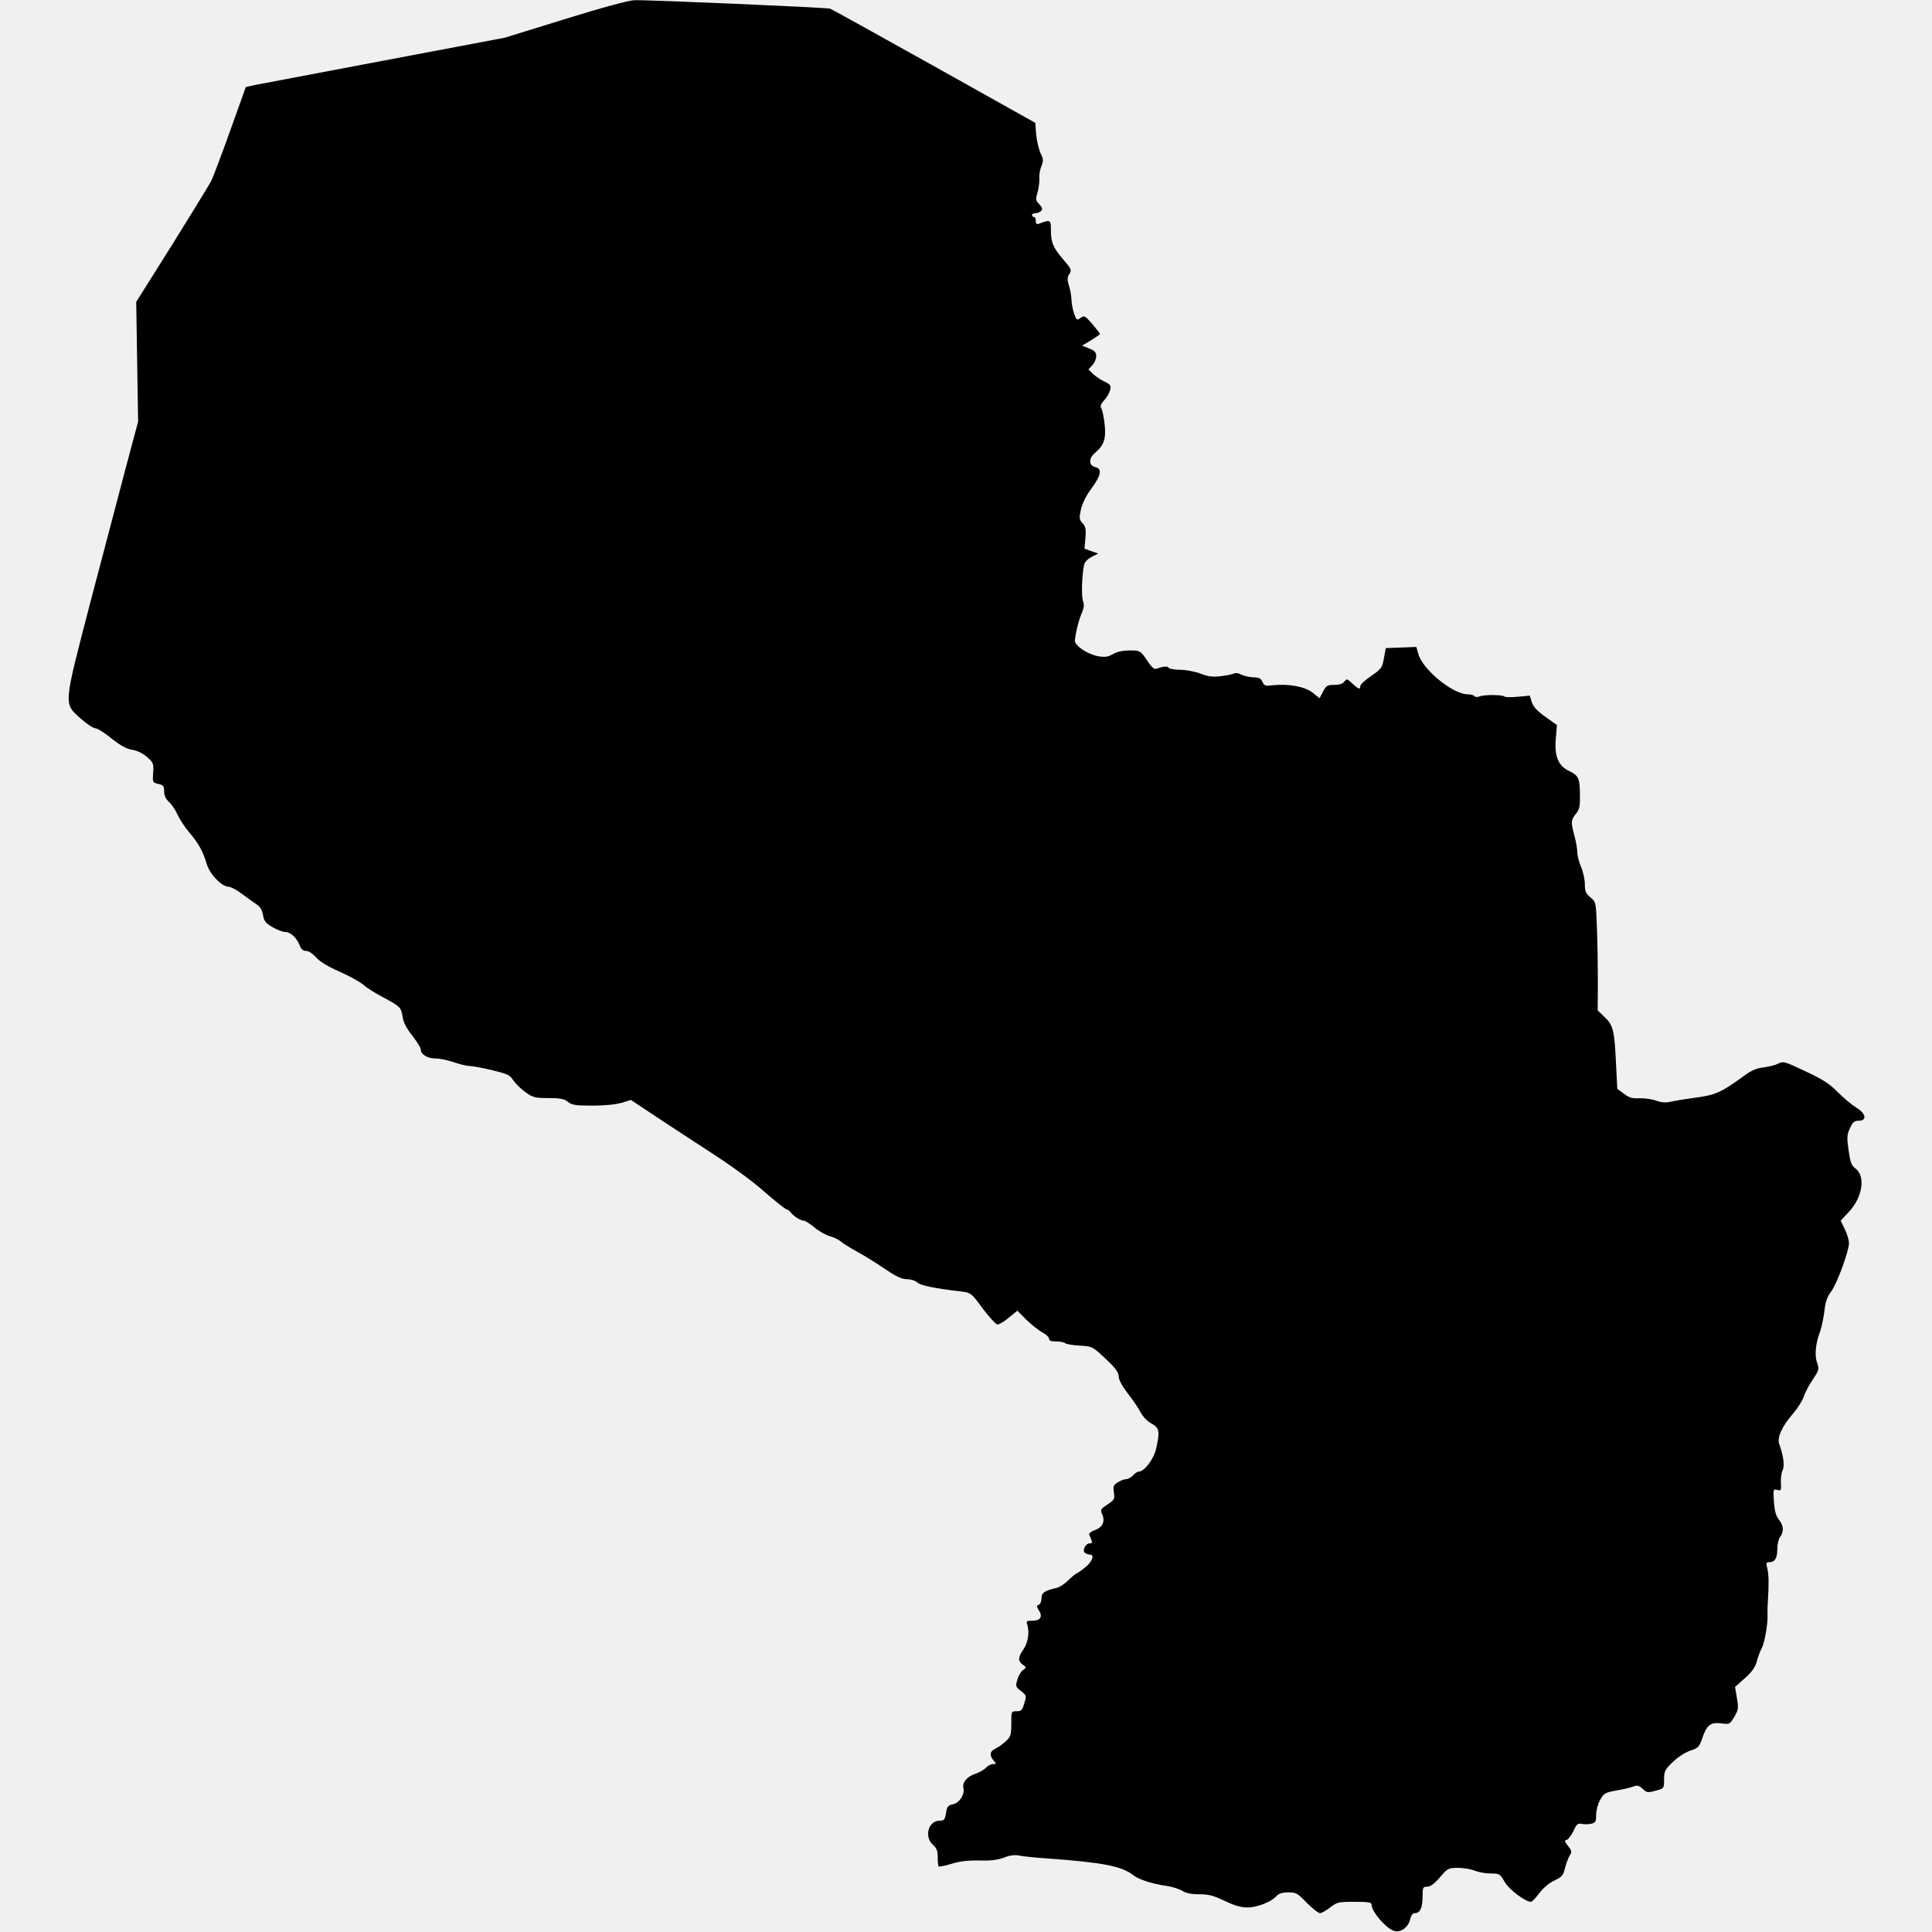
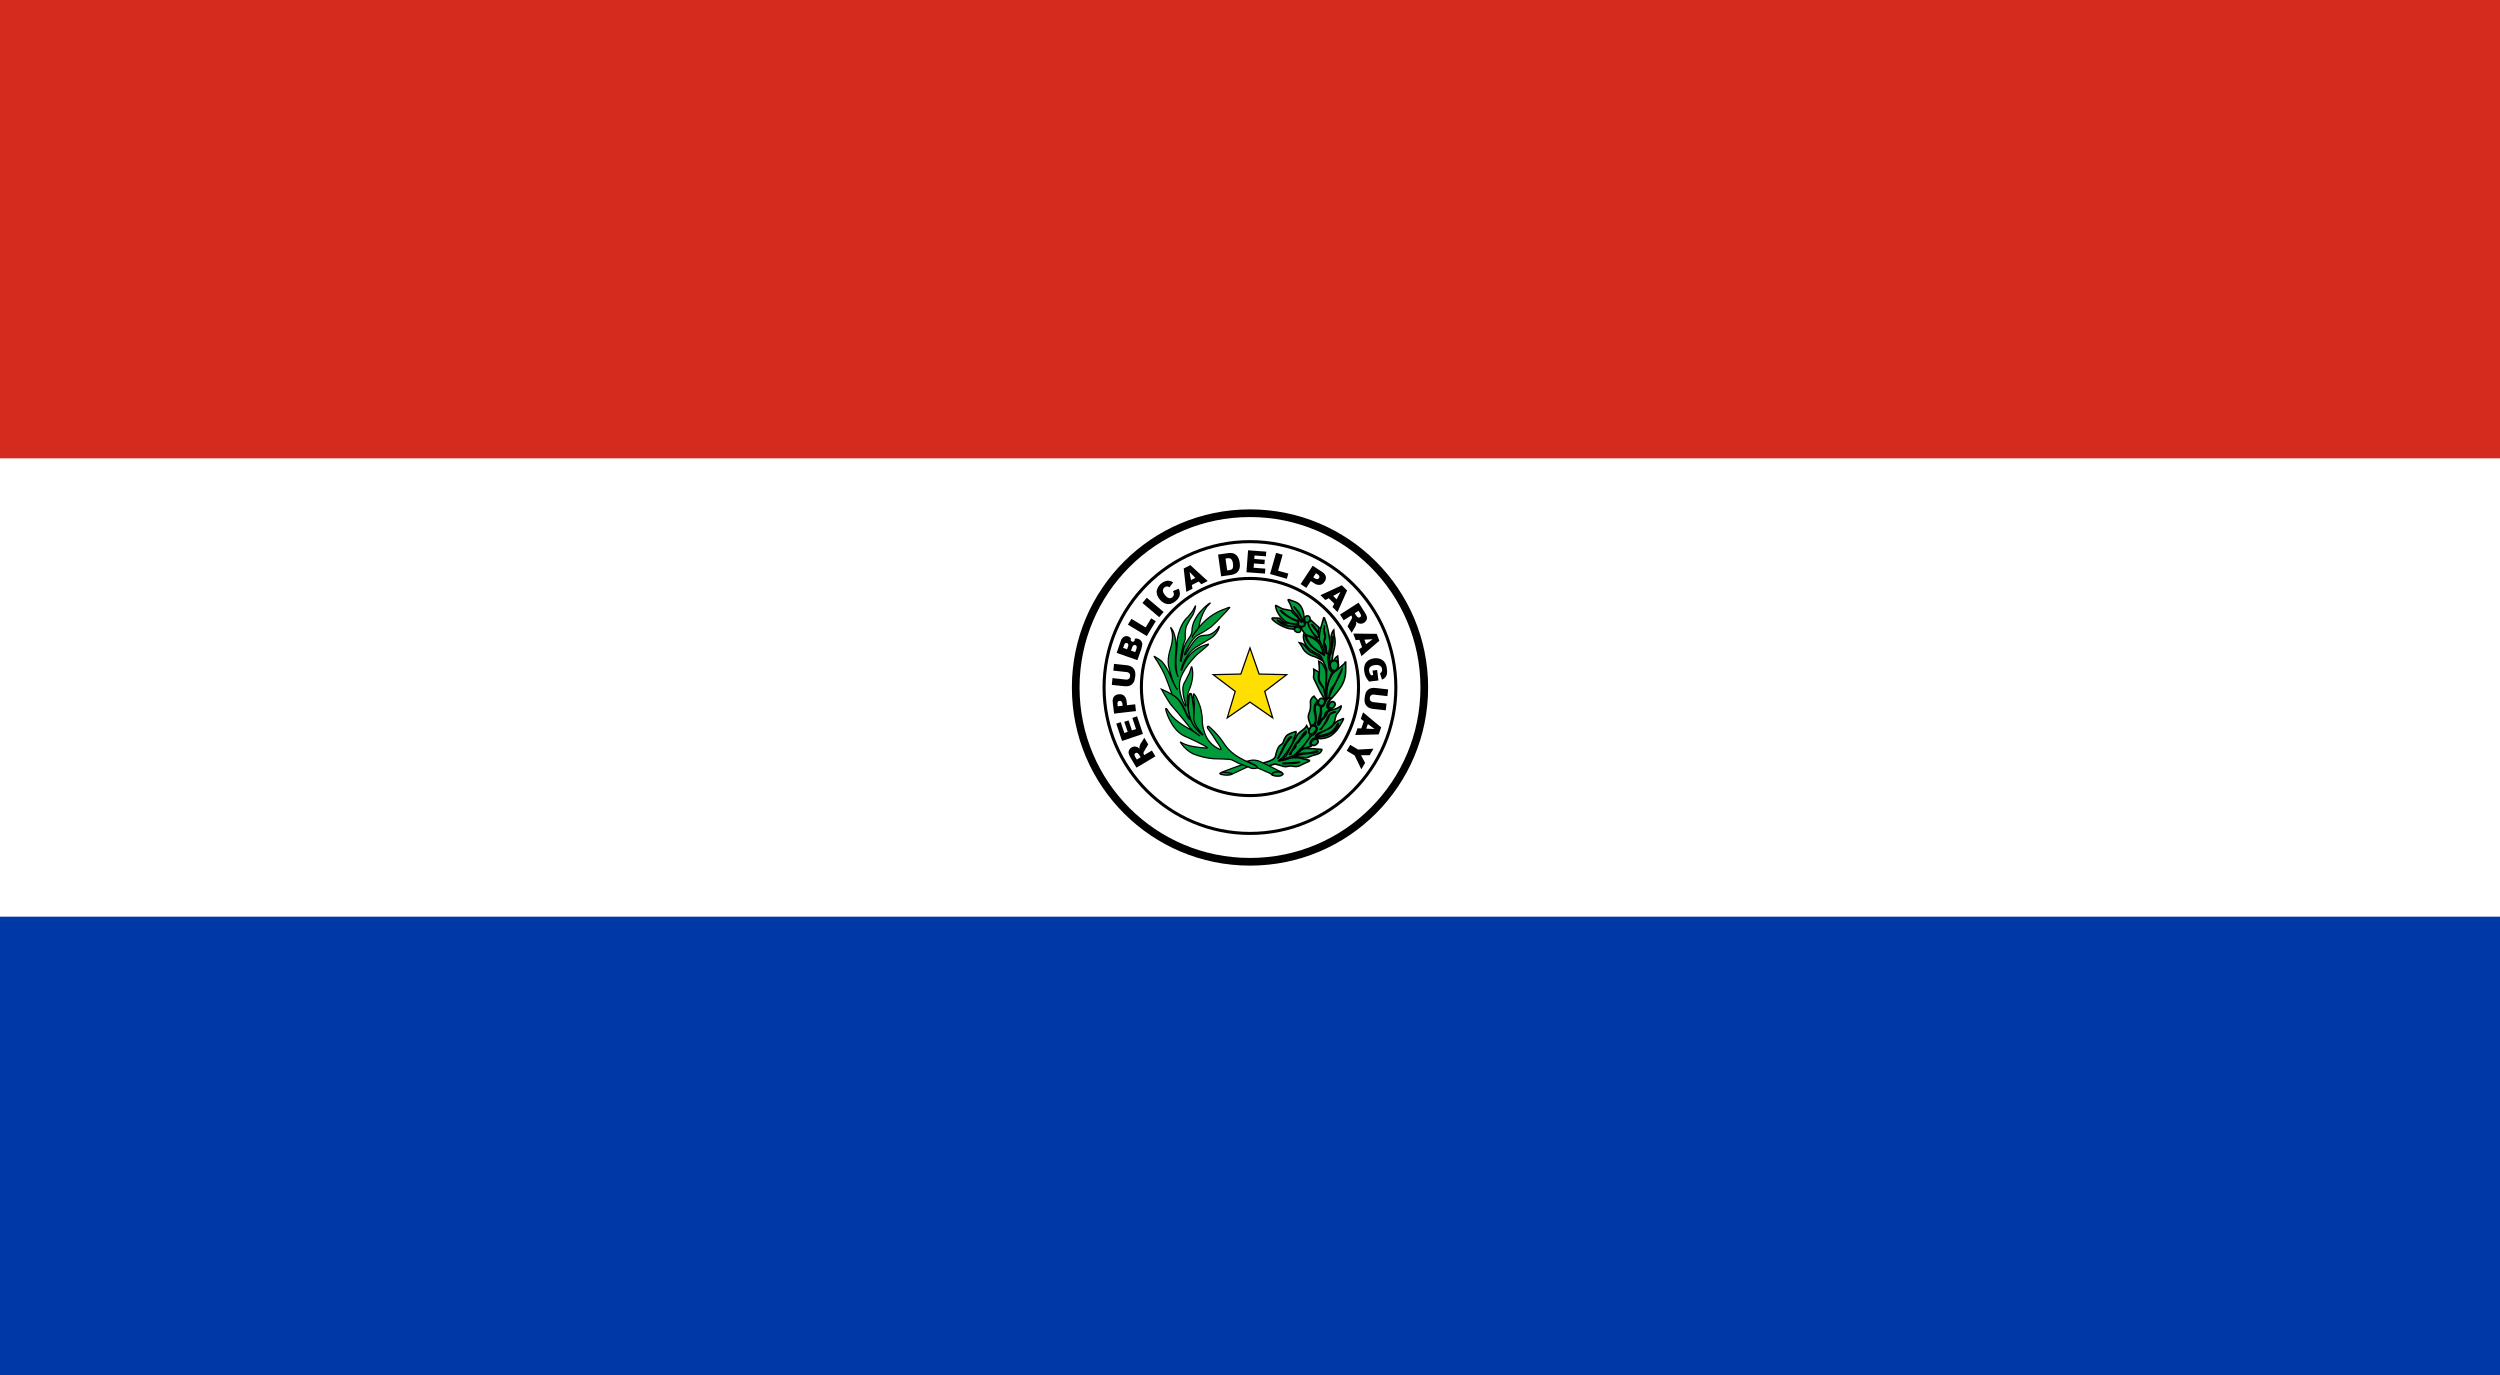
- <svg xmlns="http://www.w3.org/2000/svg" version="1.0" width="1024pt" height="1024pt" viewBox="0 0 1024 1024" preserveAspectRatio="xMidYMid meet">
-   <g transform="translate(0,1024) scale(0.1,-0.1)" fill="#000000" stroke="none">
-     <path d="M2995 10139 l-320 -99 -635 -120 c-349 -66 -658 -125 -686 -130 l-51 -11 -83 -232 c-46 -128 -91 -248 -101 -267 -10 -19 -103 -171 -207 -338 l-190 -302 5 -318 5 -317 -66 -247 c-36 -136 -120 -456 -187 -710 -144 -553 -142 -535 -53 -615 33 -29 68 -53 79 -53 11 0 50 -24 86 -54 48 -38 79 -55 109 -60 27 -4 57 -19 79 -38 34 -30 36 -35 33 -84 -4 -51 -3 -52 27 -59 27 -6 31 -11 31 -39 0 -22 8 -40 26 -57 15 -13 35 -44 45 -67 11 -24 39 -67 63 -95 50 -59 72 -100 92 -167 16 -54 80 -120 116 -120 11 0 44 -17 72 -39 28 -21 63 -46 77 -55 18 -12 28 -29 33 -55 5 -33 13 -43 50 -65 25 -14 55 -26 69 -26 27 0 61 -32 76 -72 7 -19 18 -28 33 -28 14 0 35 -14 53 -34 20 -23 63 -49 125 -76 52 -23 109 -55 127 -70 17 -16 62 -44 100 -64 94 -50 99 -55 107 -105 4 -30 21 -62 51 -100 25 -32 45 -64 45 -73 0 -26 35 -48 77 -48 22 0 66 -9 98 -20 32 -11 70 -20 84 -20 14 0 68 -10 119 -22 82 -20 95 -26 112 -53 11 -17 39 -45 64 -63 41 -29 51 -32 123 -32 62 0 83 -4 103 -20 21 -17 41 -20 130 -20 65 0 124 6 155 15 l49 15 116 -77 c63 -42 198 -130 299 -196 111 -71 228 -156 292 -213 60 -52 112 -94 118 -94 5 0 16 -8 23 -17 15 -20 52 -43 69 -43 7 0 32 -16 56 -36 24 -20 60 -40 81 -46 20 -5 46 -18 57 -27 11 -10 51 -35 89 -56 39 -21 105 -62 148 -92 60 -40 88 -53 115 -53 21 0 45 -8 56 -18 17 -16 93 -31 238 -48 44 -6 49 -9 108 -90 35 -46 70 -84 78 -84 9 0 36 16 60 36 l45 37 51 -51 c29 -27 67 -57 85 -66 17 -9 32 -23 32 -31 0 -11 11 -15 38 -15 21 0 42 -4 47 -9 6 -5 40 -11 77 -13 67 -4 68 -4 136 -68 55 -51 70 -72 71 -95 1 -19 18 -51 48 -90 26 -33 57 -78 68 -100 13 -24 36 -48 58 -60 42 -23 46 -42 24 -136 -13 -55 -63 -119 -92 -119 -7 0 -20 -9 -30 -20 -10 -11 -27 -20 -37 -20 -10 0 -30 -8 -44 -17 -23 -14 -25 -22 -20 -54 5 -34 3 -38 -34 -63 -36 -24 -39 -28 -29 -50 18 -39 4 -70 -36 -85 -20 -7 -34 -18 -32 -24 19 -45 19 -47 3 -47 -23 0 -42 -40 -25 -51 8 -5 20 -9 27 -9 25 0 11 -38 -27 -68 -22 -18 -43 -32 -46 -32 -3 0 -22 -16 -42 -35 -20 -20 -48 -38 -62 -41 -64 -14 -81 -26 -81 -56 0 -16 -6 -31 -15 -34 -12 -5 -12 -9 1 -29 22 -33 9 -55 -33 -55 -32 0 -35 -2 -28 -22 12 -42 4 -93 -20 -129 -30 -43 -31 -63 -4 -82 20 -15 20 -15 1 -29 -11 -7 -24 -30 -30 -51 -10 -35 -9 -38 20 -60 29 -23 29 -25 17 -65 -11 -37 -16 -42 -41 -42 -28 0 -28 0 -28 -66 0 -60 -3 -69 -29 -93 -16 -15 -40 -32 -55 -39 -30 -13 -33 -37 -9 -64 15 -17 15 -18 -4 -18 -11 0 -28 -9 -38 -20 -9 -10 -34 -24 -54 -31 -44 -14 -72 -46 -65 -75 9 -34 -21 -80 -55 -87 -27 -6 -32 -12 -37 -47 -6 -35 -10 -40 -34 -40 -60 0 -83 -86 -35 -128 19 -17 25 -31 25 -65 0 -24 2 -46 5 -49 3 -3 34 3 67 13 44 14 87 19 148 18 62 -2 99 3 133 16 31 12 57 15 79 10 18 -4 85 -11 148 -15 300 -22 395 -41 457 -89 29 -23 100 -46 178 -57 27 -4 63 -15 80 -25 20 -13 49 -19 92 -19 50 0 75 -7 134 -35 52 -25 87 -35 120 -35 52 0 126 29 154 60 13 14 31 20 63 20 41 0 49 -4 98 -55 30 -30 61 -55 70 -55 9 0 33 14 54 30 36 28 43 30 129 30 77 0 91 -3 91 -16 0 -38 81 -130 122 -139 36 -8 74 22 83 66 5 20 13 29 25 29 27 0 40 30 40 89 0 47 2 51 24 51 17 0 38 15 68 50 41 48 45 50 96 50 29 0 69 -7 89 -15 19 -8 57 -15 84 -15 47 0 49 -1 75 -46 24 -41 109 -104 139 -104 6 1 25 21 43 45 20 27 51 54 79 67 42 20 49 28 58 68 7 25 18 55 25 66 12 19 11 25 -9 50 -19 24 -20 30 -8 32 9 2 24 23 36 46 17 38 23 43 45 39 14 -3 37 -2 51 1 22 6 25 12 25 47 0 24 9 58 21 79 20 36 27 39 86 50 35 6 75 15 90 21 21 8 30 6 48 -11 25 -23 27 -23 78 -9 36 10 37 11 37 57 0 43 4 52 45 92 28 27 65 51 93 61 43 14 48 20 63 62 24 73 45 90 100 83 46 -6 47 -6 71 34 22 38 23 46 14 100 l-10 59 52 46 c37 33 55 58 63 88 6 23 18 56 27 72 15 28 34 137 30 180 0 11 0 40 2 65 6 95 5 146 -3 177 -7 29 -6 33 10 33 30 0 43 21 43 69 0 26 7 55 15 65 21 28 19 59 -6 91 -16 19 -23 46 -27 95 -4 67 -4 69 18 63 20 -5 22 -3 19 38 -1 24 3 54 9 66 12 23 5 76 -17 137 -14 35 13 95 72 163 25 29 51 70 57 90 7 21 28 62 48 91 34 51 35 55 23 89 -14 39 -9 100 16 166 8 23 18 72 23 109 5 49 15 75 35 102 31 40 95 215 95 258 0 15 -10 48 -22 73 l-22 45 40 43 c76 79 94 193 37 235 -20 15 -26 31 -35 95 -10 68 -9 82 7 117 15 33 23 40 47 40 45 0 38 39 -14 70 -23 14 -66 50 -97 81 -44 45 -80 68 -172 111 -109 52 -118 54 -143 41 -15 -8 -50 -17 -77 -20 -36 -4 -65 -16 -98 -40 -134 -97 -156 -107 -280 -123 -36 -5 -86 -13 -110 -18 -33 -8 -54 -6 -85 5 -23 8 -62 13 -88 12 -37 -2 -53 3 -81 24 l-35 26 -7 138 c-8 171 -15 200 -61 243 l-36 35 1 150 c0 83 -2 212 -5 287 -5 137 -5 137 -35 162 -24 21 -29 32 -29 70 0 24 -9 65 -20 91 -11 26 -20 61 -20 78 0 18 -7 57 -15 87 -20 73 -19 84 8 117 19 24 22 39 21 105 -1 85 -8 98 -60 123 -55 26 -76 79 -68 169 l6 73 -60 43 c-44 31 -64 52 -73 78 l-11 35 -63 -6 c-34 -3 -66 -3 -70 1 -10 10 -106 11 -132 1 -13 -5 -25 -4 -28 1 -4 6 -20 10 -36 10 -78 0 -236 129 -261 212 l-11 39 -81 -3 -81 -3 -10 -54 c-9 -51 -14 -57 -68 -94 -31 -21 -57 -45 -57 -53 0 -21 -10 -17 -43 14 -27 25 -29 26 -41 10 -9 -12 -27 -18 -54 -18 -37 0 -43 -4 -60 -36 l-18 -35 -37 30 c-41 32 -127 48 -212 39 -38 -5 -44 -3 -54 18 -8 19 -19 24 -48 24 -21 1 -49 7 -63 14 -14 8 -31 11 -40 6 -8 -4 -40 -10 -70 -14 -43 -5 -67 -2 -108 14 -29 11 -76 20 -107 20 -29 0 -57 5 -61 11 -6 10 -30 7 -67 -6 -9 -4 -25 11 -47 44 -27 42 -37 51 -64 53 -57 2 -91 -3 -121 -21 -23 -13 -40 -15 -75 -9 -56 10 -126 57 -123 84 5 46 22 112 37 146 12 28 13 44 6 63 -9 24 -6 136 6 192 2 13 19 30 39 41 l36 18 -37 13 -36 13 5 57 c4 46 1 60 -15 78 -18 19 -19 27 -9 72 7 32 27 73 56 112 51 70 58 104 21 113 -36 9 -37 46 -3 75 48 40 60 75 52 150 -4 36 -11 74 -17 85 -8 14 -4 24 15 45 13 14 27 38 31 54 6 24 2 29 -31 45 -20 9 -47 28 -61 41 l-23 23 20 22 c12 12 21 34 21 48 0 21 -8 29 -37 41 l-38 15 47 28 c26 16 47 31 48 34 0 3 -18 26 -41 53 -38 44 -42 46 -62 32 -20 -14 -21 -13 -34 23 -7 20 -13 53 -14 72 0 19 -6 53 -13 75 -10 33 -10 44 2 63 13 21 11 26 -32 76 -55 64 -66 91 -66 158 0 54 -3 55 -64 32 -12 -4 -16 0 -16 15 0 12 -4 21 -10 21 -5 0 -10 5 -10 10 0 6 8 10 18 10 10 0 23 5 30 12 9 9 7 17 -9 35 -20 20 -21 26 -9 66 6 24 10 57 9 73 -2 16 3 44 10 62 12 29 12 38 -4 70 -9 20 -20 65 -23 99 l-5 62 -536 300 c-295 165 -543 302 -551 305 -16 6 -959 47 -1038 45 -29 -1 -171 -39 -367 -100z" />
-   </g>
+ <svg xmlns="http://www.w3.org/2000/svg" viewBox="0 0 1200 660">
+   <path d="M0 0h1200v660H0z" fill="#0038a8" />
+   <path d="M0 0h1200v440H0z" fill="#fff" />
+   <path d="M0 0h1200v220H0z" fill="#d52b1e" />
+   <path d="M683.656 329.978A83.656 83.656 0 1 1 600 246.344a83.657 83.657 0 0 1 83.656 83.634z" fill="#fff" stroke="#000" stroke-miterlimit="10" stroke-width="3.687" />
+   <path d="M640.448 317.02c-2.031-.08-2.043 2.158-2.043 2.158s.07-.662.012.09c-.039.743.333 2.555 1.833 2.7 1.583.139 2.109-1.711 2.122-2.609 0-.356-.116-2.3-1.924-2.34" fill="#009b3a" stroke="#000" stroke-width=".985" />
+   <path d="M547.516 363.468l-.717-1.187a4.618 4.618 0 0 0-.558-.675.818.818 0 0 0-.554-.273.987.987 0 0 0-.652.132.925.925 0 0 0-.49.675 1.911 1.911 0 0 0 .393 1.2l.725 1.235zm7.08-.408l-9.1 5.412-2.778-4.668a7.86 7.86 0 0 1-.95-2.122 2.373 2.373 0 0 1 .156-1.6 2.92 2.92 0 0 1 1.23-1.313 3.154 3.154 0 0 1 1.48-.457 2.98 2.98 0 0 1 1.426.365 4.562 4.562 0 0 1 .955.768 3.465 3.465 0 0 1-.113-.934 5.96 5.96 0 0 1 .221-.73 7.091 7.091 0 0 1 .313-.729l1.839-2.928 1.875 3.18-1.875 3.157a2.6 2.6 0 0 0-.4.92 1.485 1.485 0 0 0 .195.807l.156.258 3.687-2.194zm-16.02-7.41l-2.778-8.3 2.142-.72 1.74 5.2 1.606-.54-1.636-4.83 2.058-.671 1.616 4.806 1.97-.637-1.778-5.355 2.273-.774 2.822 8.458zm.3-16.9l-.112-.777a2.033 2.033 0 0 0-.47-1.284 1.135 1.135 0 0 0-.9-.282 1.3 1.3 0 0 0-.79.417 1.627 1.627 0 0 0-.192 1.28l.089.934zm-4.116 3.79l-.631-5.394a3.809 3.809 0 0 1 .524-2.734 3.212 3.212 0 0 1 2.293-1.152 3.259 3.259 0 0 1 2.6.657 4.283 4.283 0 0 1 1.236 2.82l.2 1.776 3.9-.453.382 3.264zm-.367-20.64l.338-3.25 6.282.676a5.511 5.511 0 0 1 1.71.482 3.549 3.549 0 0 1 1.362 1.074 3.756 3.756 0 0 1 .736 1.4 6.511 6.511 0 0 1 .1 2.31 11.886 11.886 0 0 1-.294 1.654 4.269 4.269 0 0 1-.593 1.469 3.841 3.841 0 0 1-1.019 1.03 3.328 3.328 0 0 1-1.289.55 5.822 5.822 0 0 1-1.812.112l-6.253-.66.337-3.255 6.416.7a1.691 1.691 0 0 0 2.023-1.6 1.783 1.783 0 0 0-.339-1.371 1.816 1.816 0 0 0-1.293-.623zm10.523-8.892l.564-1.566a1.923 1.923 0 0 0 .1-1.236.98.98 0 0 0-.642-.578.907.907 0 0 0-.828.068 1.861 1.861 0 0 0-.672 1.03l-.558 1.576zm-3.924-1.376l.475-1.329a1.584 1.584 0 0 0 .087-1.1.867.867 0 0 0-.612-.52.909.909 0 0 0-.774.034 1.566 1.566 0 0 0-.578.895l-.5 1.366zm-5 1.755L538 307.6a3.418 3.418 0 0 1 1.509-1.97 2.519 2.519 0 0 1 2.04-.152 2.563 2.563 0 0 1 1.322 1.095.983.983 0 1 0 1.724.048 2.612 2.612 0 0 1 1.779.04 2.935 2.935 0 0 1 1.26.84 3.141 3.141 0 0 1 .632 1.334 3.719 3.719 0 0 1-.089 1.279c-.166.744-.264 1.215-.348 1.435l-1.862 5.33zm5.392-13.555l1.71-2.791 6.811 4.128 2.652-4.356 2.22 1.356-4.322 7.145zm6.986-10.406l2.1-2.5 8.07 6.823-2.106 2.5zm14.657-5.686l2.75-1.176a5.475 5.475 0 0 1 .582 2.135 4.092 4.092 0 0 1-.39 1.92 6.472 6.472 0 0 1-1.534 1.815 6.981 6.981 0 0 1-2.5 1.415 4.659 4.659 0 0 1-2.592-.151 6.161 6.161 0 0 1-2.66-1.97 5.562 5.562 0 0 1-1.5-3.988 6.283 6.283 0 0 1 5.066-4.994 4.627 4.627 0 0 1 2.886.807l-1.807 2.344a2.19 2.19 0 0 0-.7-.34 1.588 1.588 0 0 0-.878-.01 1.847 1.847 0 0 0-.8.4 1.919 1.919 0 0 0-.74 1.784 3.88 3.88 0 0 0 .975 1.883 4.025 4.025 0 0 0 1.956 1.507 2.087 2.087 0 0 0 2.327-1.755 3.249 3.249 0 0 0-.432-1.625m10.7-6.355l-2.763-2.86.7 3.924zm1.647 1.736l-3.312 1.684.338 1.794-2.975 1.512-1.26-11.23 3.18-1.625 8.346 7.623-3.043 1.556zm12.855-11.022l.813 5.71.795-.117a3.3 3.3 0 0 0 1.425-.424 1.562 1.562 0 0 0 .544-.895 4.658 4.658 0 0 0 0-1.843 3.575 3.575 0 0 0-.863-2.194 2.343 2.343 0 0 0-1.9-.35zm-3.557-1.912l4.8-.691a5.844 5.844 0 0 1 2.332.059 3.842 3.842 0 0 1 1.622.9 4.593 4.593 0 0 1 1.059 1.556 7.455 7.455 0 0 1 .548 2 6.487 6.487 0 0 1-.01 2.641 4.468 4.468 0 0 1-.833 1.716 3.521 3.521 0 0 1-1.343 1.027 7.324 7.324 0 0 1-1.9.579l-4.812.677zm14.391-2.05l8.727.647-.162 2.251-5.464-.408-.127 1.678 5.068.374-.183 2.145-5.041-.36-.148 2.063 5.621.417-.176 2.383-8.895-.656zm13.446 1.234l3.142.876-2.172 7.685 4.906 1.386-.716 2.49-8.052-2.28zm17.84 11.732l.676.438a2.11 2.11 0 0 0 1.28.456.984.984 0 0 0 .78-.486 1.3 1.3 0 0 0 .2-.895 1.773 1.773 0 0 0-.863-.962l-.78-.526zm-.26-5.569l4.544 3a3.682 3.682 0 0 1 1.74 2.163 3.1 3.1 0 0 1-.585 2.5 3.214 3.214 0 0 1-2.175 1.546 4.181 4.181 0 0 1-2.95-.856l-1.494-.992-2.147 3.273-2.74-1.814zm11.472 16.122l1.842-3.525-3.5 1.892zm-1.117 2.1l-2.652-2.606-1.6.876-2.376-2.335 4.884-2.256 5.381-2.487 2.528 2.5-4.6 10.335-2.43-2.412zm9.821 4.587l.745 1.177a4.374 4.374 0 0 0 .583.656.873.873 0 0 0 .57.249.91.91 0 0 0 .626-.156 1 1 0 0 0 .486-.69 1.944 1.944 0 0 0-.437-1.177l-.755-1.206zm-7.07.627l8.913-5.69 2.926 4.586a9 9 0 0 1 1.053 2.082 2.585 2.585 0 0 1-.138 1.6 2.934 2.934 0 0 1-1.17 1.344 2.778 2.778 0 0 1-1.49.5 3.22 3.22 0 0 1-1.436-.293 5.456 5.456 0 0 1-.965-.753 3.707 3.707 0 0 1 .141.924 5.741 5.741 0 0 1-.186.73 3.884 3.884 0 0 1-.318.748l-1.725 2.987-2-3.118 1.8-3.2a2.221 2.221 0 0 0 .357-.948 1.175 1.175 0 0 0-.225-.8l-.142-.242-3.626 2.31zm12.5 14.24l3.17-2.393-3.963.22zm-1.924 1.416l-1.27-3.5-1.8.126-1.152-3.137 11.3.132 1.221 3.336-8.58 7.354-1.176-3.23zm5.06 11.246l2.176-.287.63 5.04-4.473.54a10.037 10.037 0 0 1-1.641-2.375 8.267 8.267 0 0 1-.69-2.577 6.089 6.089 0 0 1 .268-3.123 4.428 4.428 0 0 1 1.656-2.082 6.431 6.431 0 0 1 2.8-1 5.925 5.925 0 0 1 3.076.34 4.643 4.643 0 0 1 2.192 1.824 6.564 6.564 0 0 1 .861 2.812 7.275 7.275 0 0 1 .01 2.631 3.167 3.167 0 0 1-.8 1.56 4.092 4.092 0 0 1-1.554 1.061l-.95-3.05a1.693 1.693 0 0 0 .823-.778 2.171 2.171 0 0 0 .172-1.206 2.246 2.246 0 0 0-.95-1.614 3.652 3.652 0 0 0-2.437-.34 3.814 3.814 0 0 0-2.352.938 2.423 2.423 0 0 0-.5 1.892 3.41 3.41 0 0 0 .284 1.007 6.607 6.607 0 0 0 .676 1.085l1-.137zm6.694 15.856l-.372 3.238-6.252-.7a5.306 5.306 0 0 1-1.726-.492 3.8 3.8 0 0 1-1.352-1.074 3.754 3.754 0 0 1-.72-1.386 6.879 6.879 0 0 1-.09-2.325c.07-.506.169-1.065.29-1.663a4.267 4.267 0 0 1 .618-1.464 4.135 4.135 0 0 1 1.01-1.017 3.645 3.645 0 0 1 1.3-.54 5.517 5.517 0 0 1 1.814-.1l6.262.714-.372 3.23-6.4-.736a1.85 1.85 0 0 0-1.407.327 1.781 1.781 0 0 0-.621 1.26 1.76 1.76 0 0 0 .327 1.371 1.916 1.916 0 0 0 1.28.647zM655.8 349.76l3.984.142-3.216-2.345zm-2.363-.12l1.206-3.507-1.476-1.056 1.1-3.156 8.693 7.223-1.2 3.379-11.26.277 1.107-3.239zm5.837 9.734l-1.839 3.127-4.164.014 1.993 3.658-1.827 3.089-3.214-6.66-3.812-2.246 1.675-2.826 3.808 2.262z" />
+   <path d="M670.01 330a70.028 70.028 0 1 1-70.024-70.011A70.032 70.032 0 0 1 670.01 330z" fill="none" stroke="#000" stroke-miterlimit="10" stroke-width="1.475" />
+   <path d="M652.093 329.754a52.113 52.113 0 1 1-52.109-52.1 52.1 52.1 0 0 1 52.109 52.1z" fill="none" stroke="#000" stroke-miterlimit="10" stroke-width="1.475" />
+   <path d="M599.99 311.012l4.377 12.53 13.244.3-10.554 8.026 3.837 12.7-10.9-7.548-10.908 7.548 3.818-12.7-10.57-8.026 13.27-.3z" fill="#fedf00" stroke="#000" stroke-width=".602" />
+   <path d="M624.052 365.729a8.869 8.869 0 0 1-2.69.648c-.476.062-2.343.081-3.133.11-.435.03-1.273.151-1.709.151-3.828-.436 6.219-.375 7.532-.91m-10.031-2.96c.25-.448 1.5-3.24 1.956-4.033s1.5-2.856 2.12-3.72c.32-.468 1.569-1.824 1.867-1.217-2.175 1.88-3.89 5.163-4.8 7.37a18.188 18.188 0 0 1-1.1 1.789c-.256.315-.151.912-.552.96-.423.053-.127.13-.127.13s.362-.808.637-1.28zm14.431 2.135a19.168 19.168 0 0 1-2.8-.638 14.357 14.357 0 0 0-4.391-.6 12.035 12.035 0 0 0-4.135.948 10.282 10.282 0 0 1-2.823.5s-.9.141-.48-.067c.4-.2 1.8-1.29 1.8-1.29l.9-1.235c.26-.072 4.836-6.077 4.338-7.689.7-1.186 1.522-3.3 1.214-3.672a13.233 13.233 0 0 0-4.312 1.764 7.446 7.446 0 0 0-1.74 3.212c-.254.894-1.568 1.633-1.568 1.633-1.068.768-1.842 3.2-2.205 5.19-.367 1.964-5.208 3.053-5.208 3.053s-1.343.5-.151.88c.2.058.737.957 1.164.971.592.069 3.6-1.218 4.063-1.116q1.531.348 3.028.828a4.437 4.437 0 0 0 2.895.292 5.923 5.923 0 0 1 2.848-.01 5.175 5.175 0 0 0 2.371-.064 18.9 18.9 0 0 0 2.152-1.046s1.686-.73 2.66-1.187.383-.656.383-.656" fill="#009b3a" stroke="#000" stroke-width=".754" />
+   <path d="M615.3 370.745s-6.665-3.487-7.023-3.57c-.21-.029-3.024-1.58-4.311-1.98a8.955 8.955 0 0 0-2.676-.35 19.977 19.977 0 0 0-2.889.561l1.656.677s1.554.763 2.314 1.172c1.087.574 1.136 1.273 1.136 1.273l6.035 2.655 1.224.88s1.114-1.537 4.534-1.318" fill="#009b3a" stroke="#000" stroke-width=".602" />
+   <path d="M622 356.9c2.1-1.87 3.121-4.528 4.846-6 .28.2.28.534-.062 1.123-.326.58-.76.78-.95 1.082a24.754 24.754 0 0 0-1.686 1.868 3.613 3.613 0 0 1-1.493 1.718c-.91.544-.624 1.409-.7 1.772-.073.4-1.475 1.4-2.152 2.645-.129 1.294-.187.751-.972 1.211A54.559 54.559 0 0 0 622 356.9m-4.711 5.917c-.135.283-4.269 2.63-2.976 2.282s5.1-1.717 6.19-2.2c1.327-.579 2.123-1.8 3.12-2.783 1.017-1.01 4.163-4.017 4.707-5.176.532-1.194 1.016-2.854-1.117-6.582a4.787 4.787 0 0 1-1.126 1.41 20.865 20.865 0 0 1-1.958 1.5l-1.368 1.293s-4.831 8.875-5.472 10.255" fill="#009b3a" stroke="#000" stroke-width=".794" />
+   <path d="M634.086 359.7s-2.646-.237-2.876-.237c-.25 0-1.7-.2-3.808-.2a4.055 4.055 0 0 0-3.42 1.307c-.593.653-2.24 2.16-2.24 2.16l.888-.078a5.5 5.5 0 0 1 4.42-1.092 9.462 9.462 0 0 0 3.63-.706c2.15-.754 2.024-.048 1.788.024a11.13 11.13 0 0 1-3.192.644c-1.6.088-3 .4-3.624.4s-5.29 1.275-5.29 1.275 5.04.3 5.584.475a2.825 2.825 0 0 0 2.088-.219 15.063 15.063 0 0 1 3.6-1.24 7.074 7.074 0 0 0 1.75-.695 3.337 3.337 0 0 0 .98-1.176c.485-.876-.276-.639-.276-.639m2.474-13.81a10.53 10.53 0 0 1 1.956-3.371 6.788 6.788 0 0 1 1.871-.856c.2-.068 1.648-.138-.16.359a3.748 3.748 0 0 0-2.214 1.4 10.835 10.835 0 0 1-2.358 4.4 8.84 8.84 0 0 0-1.408 2.083l-.924.32c1.694-1.037 2.43-2.961 3.237-4.337zm8.193-.988a4.785 4.785 0 0 0-1.3.588c-2.16.648-3.044 2-3.99 3.108-.48.578-1.156 1.01-3.435 1.987a18.234 18.234 0 0 0-3.732 2.278s-.66.135-.534.456c.049.152.612.03.612.03s4.29-.612 6.078-1.7a7.821 7.821 0 0 0 2.87-2.91c.485-.739 1.029-2.13 1.054-1.235.084 2.373-3.6 4.674-5.208 5.384a16.842 16.842 0 0 1-3.5.763c-1.481.273-2.382.191-2.274-.135.151-.472.324-.57.715-1.036.706-.841 2.41-1.139 3.665-1.728a10.92 10.92 0 0 0 3.6-2.48 4.313 4.313 0 0 0 1.166-1.871c.55-1.869.578-2.9 1.093-3.571 1.812-2.232 2.077-2.952 2.166-3.948.019-.23-.941.529-1.44.806a10.638 10.638 0 0 1-3.337 1.1c-2.03.506-1.985 1.814-2.3 2.432a4.927 4.927 0 0 1-1.308 1.464 7.5 7.5 0 0 0-1.714 2.412c-.264.6-.736 1.026-1.113.978-.4-.074.76-4.4 1.014-5.112a9.2 9.2 0 0 0 .329-2.564c0-.447.016-1.624-.768-1.756s-.816-1.209-.816-1.209c-1.876 1.625-.828 4.488-.626 6.185a21.513 21.513 0 0 1-.387 4.8c1.812.774.387 2.976-.176 3.688-.593.723-1.716.855-2.22 1.493-.534.656-4.331 5.943-4.331 5.943l4.723-1.338s.44.078-.265-.456c-.715-.512.23-2.5.838-2.982a2.954 2.954 0 0 1 2.73-.248 10.253 10.253 0 0 0 4.875-.73c2.244-.885 3.209-2.32 4.272-3.4a27.729 27.729 0 0 0 2.3-3.695c.4-.668 1.122-1.937.68-1.786" fill="#009b3a" stroke="#000" stroke-width=".754" />
+   <path d="M631.36 357.6c.36-.146.414-.211 1.075-.932a1.15 1.15 0 0 0-.929-1.887c-.492.033-1.015-.081-1.982 1.22-.934 1.3.447 1.778.972 1.832a2.169 2.169 0 0 0 .864-.233" fill="#009b3a" stroke="#000" stroke-width=".84" />
+   <path d="M628.918 349.363c-.626 1.047-.96 2.249-.468 2.62a2.039 2.039 0 0 0 .914.444 3.175 3.175 0 0 0 1.975-1.4c.587-.876 1.067-1.838-.133-2.436a1.591 1.591 0 0 0-2.288.768" fill="#009b3a" stroke="#000" stroke-width=".858" />
+   <path d="M632.491 336.58s.1-.161-.313-.588a17.571 17.571 0 0 1-1.468-1.857 3.471 3.471 0 0 0-1.73 2.715 16.2 16.2 0 0 1 .02 3.195 10.358 10.358 0 0 1-.784 2.583 4.91 4.91 0 0 0 .24 3.6c.112.516.648 2.12.648 2.12a4.056 4.056 0 0 1 .68-.364 5.314 5.314 0 0 1 .892-.024 7.093 7.093 0 0 0 .81-2.2 16.551 16.551 0 0 0-.352-3.07 8.665 8.665 0 0 1-.1-4.047 3.82 3.82 0 0 1 1.455-2.063" fill="#009b3a" stroke="#000" stroke-width=".754" />
+   <path d="M634.428 338.77a1.886 1.886 0 0 0 1.108-.844 2.839 2.839 0 0 0 .345-1.662 1.5 1.5 0 0 0-2.676-.427c-1.374 2.81 1.222 2.934 1.222 2.934" fill="#009b3a" stroke="#000" stroke-width=".828" />
+   <path d="M638.315 334.714c-1.7.088-2.542 3.15-2.542 3.15a3.024 3.024 0 0 1-1.184 1.342c-.966.6-.4 1.455-.4 2.98a15.937 15.937 0 0 1-1.063 4.22l-.4.914s.037.686.658-.56c1.056-2.1 2.214-1.587 2.65-3.843.276-1.678 3.054-2.212 3.054-2.212l-.781-.146c-2.887-1.353.167-4.727.66-5.325.524-.6 1.023-.6-.66-.52" fill="#009b3a" stroke="#000" stroke-width=".984" />
+   <path d="M637.829 338.346c-.78 1.673 1.44 1.754 1.952 1.462a4.8 4.8 0 0 0 .676-.677c.9-1.294.077-2.17-.393-2.295-.452-.15-1.417-.265-2.235 1.51" fill="#009b3a" stroke="#000" stroke-width=".838" />
+   <path d="M633.612 331.854c.583 1.085 2.21 4.1 2.592 3.916.24-.117.05-.735.05-.735a10.1 10.1 0 0 0-.314-1.805c-.26-1-.2-2.271-.716-3.088s-1.714-1.785-2.19-3.074a10.747 10.747 0 0 1-.062-4.041c.048-.282.191-.1-.06-.389a17.511 17.511 0 0 0-2.31-1.411 13.583 13.583 0 0 1 .07 2.243c-.02.35-.118.758-.172 1.366-.048.579.3 1.308 1.143 2.972.979 1.926 1.45 3.108 1.969 4.046m12.336-14.363a12.522 12.522 0 0 1-.8 1.206c-.22.22-3.571 3.1-3.762 3.22-.162.127-1.912.686-3.5 4.99a17.715 17.715 0 0 0-.906 8.3l.774-.1.132-.42s.26-1.424.46-2.5c.222-1.065 1.416-2.554 2.209-3.653a14.952 14.952 0 0 0 1.365-2.62 39.335 39.335 0 0 1 2.22-4.69c.035 1.5-5.677 10.742-6.289 13.886l1.692-.258a41.725 41.725 0 0 0 4.317-5.5 14.782 14.782 0 0 0 1.935-5.462c.21-1.148.162-6.4.162-6.4" fill="#009b3a" stroke="#000" stroke-width=".754" />
+   <path d="M634.56 318.442a5.056 5.056 0 0 0-1.534-1.037 25.252 25.252 0 0 1 .206 2.52c0 .957.084 2.563.034 3.42-.034.854-.46 2.27.147 3.656a24.567 24.567 0 0 0 1.818 2.923 39.8 39.8 0 0 1 1.277 5.217 69.424 69.424 0 0 1-.042-7.59 16.55 16.55 0 0 0-.048-5.491 8.935 8.935 0 0 0-1.858-3.618m3.943-5.776a9.573 9.573 0 0 0 1.122-3.143 17.642 17.642 0 0 0 .132-2.528c-.019-.507-.22-1.386 0-1.445.2-.048.033.274.144 1.024.054.267-.13 1.008-.164 1.956a8.2 8.2 0 0 1-.413 2.418c-.294.9-.028 1.908-.209 2.19s-.715 1.371-.715 1.371a4.787 4.787 0 0 0-.264 1.673c.029.816.078 1.7.078 1.7a1.731 1.731 0 0 1 1.22-.817s.191-1.368.191-1.8a30.526 30.526 0 0 1 .828-4.086 11.8 11.8 0 0 0 .045-5.973 26.805 26.805 0 0 1-.29-2.83s-.808.647-1.288 3.093c-.148.744.166 2.738.043 4.864a47.061 47.061 0 0 1-1.325 6.22" fill="#009b3a" stroke="#000" stroke-width=".754" />
+   <path d="M638.5 312.666l-.054.1a.22.22 0 0 0 .054-.1" fill="#009b3a" stroke="#000" stroke-width=".754" />
+   <path d="M635.317 300.335c.432 0 .432.467.343.836a8.714 8.714 0 0 0-.058 1.23 13.081 13.081 0 0 0 .324 1.7 3 3 0 0 1 .308 1.794c-.08.682-.78 1.483-.534 2.641a11.249 11.249 0 0 0 .784 1.77 8.46 8.46 0 0 1 .132 1.986 2.124 2.124 0 0 0 .411 1.19s-.485.906-.647-.227a9.706 9.706 0 0 0-.484-2.466 5.34 5.34 0 0 1-.148-4.033 3.753 3.753 0 0 0 .192-1.308c0-.579-.356-1.568-.425-2.18-.06-.487-.02-1.513-.02-1.884m-2.265 5.44a8.373 8.373 0 0 0 1.166 2.748 17.065 17.065 0 0 1 .921 2.3 7.726 7.726 0 0 1 .192 1.075c0 .141.093 1.148.093 1.148v.418s-2.294-1.337-3.3-2.052-2.136-1.708-2.862-2.305c-.823-.677-2.784-3-2.808-4.864l-.9-.817a7.755 7.755 0 0 0 2.557 6.818 16.241 16.241 0 0 0 4.136 2.6c2.186 1.008 1.9 1.909 2.81 3.845a28.973 28.973 0 0 1 1.572 3.614c.078.588-.249 8.857-.249 8.857l.078.75s2-7.66 2.958-8.515c0 0-1.9-.293-1.754-3.288l-.334-1.975a7.878 7.878 0 0 1 .334-3.847 14.022 14.022 0 0 0 .559-5.034c-.181-1.4-.246-1.814-.416-3.152a47.276 47.276 0 0 0-1.187-5.418 13.076 13.076 0 0 0-.715-2.032c-.1-.292-.285-1.256-.593-1.27-.177-.01-.447 1.24-.447 1.24s-.4 1.362-.484 1.731a21.342 21.342 0 0 0-1.146 4.494c-.05.448-.1 1.654-.153 1.815a4.587 4.587 0 0 0-.029 1.118" fill="#009b3a" stroke="#000" stroke-width=".754" />
+   <path d="M634.933 317.273a5.478 5.478 0 0 0-.672-1.119c-.68-.8-1.6-1.483-4.2-2.757-2.6-1.294-3.284-3.42-4.607-4.3a5.585 5.585 0 0 0-1.783-.618s1.156 1.591 1.43 2.14a6.3 6.3 0 0 0 1.867 2.51 9.966 9.966 0 0 0 4.273 2.136 16.854 16.854 0 0 1 3.695 2m-8.185-12.292a14.106 14.106 0 0 0 2.146 4.272c2.15 2.718 6.291 4.66 6.291 4.66a18.3 18.3 0 0 0-1.6-4.514c-1.883-3.04-6.855-4.53-6.855-4.53s-.088-.116.014.112m5.936 1.282c1.114-2.44-2.212-4.77-3.15-6.47.347-.276.759.448 1.14.93.545.724 2.079 2.82 2.079 2.82l.475-2.232-3.961-3.6c-.048.524-1.272.955-1.272.955-.593 3.336 4.69 7.6 4.69 7.6" fill="#009b3a" stroke="#000" stroke-width=".754" />
+   <path d="M625.787 300.61a3.947 3.947 0 0 1-1.294.428l.533 1.414.31.384s1.244 1.8 1.969 2.024a11.718 11.718 0 0 1 6.338 3.447s-3.884-4.38-5.373-7.664l-.5-1.892-1.408.093s.387 1.329-.573 1.767" fill="#009b3a" stroke="#000" stroke-width=".754" />
+   <path d="M611.251 297.809a13.862 13.862 0 0 0 2.112 1.566 19.154 19.154 0 0 0 5.175 2.32c.432.068 2.752.36 2.752.36a1.3 1.3 0 0 1 1.2-1.105l-3.287-.36a8.867 8.867 0 0 1-6.238-3.078c2.106 1.277 5.134 3.288 7.588 3.18 10.075-.99-3.036-1.24-4.173-1.969a10.773 10.773 0 0 1-2.234-1.98l-2.954-.132s-1.452-.091.063 1.2" fill="#009b3a" stroke="#000" stroke-width=".754" />
+   <path d="M623.113 303.546c.652-.048 1.108-.17 1.255-.884a1.257 1.257 0 0 0-1.132-1.587 1.469 1.469 0 0 0-1.852.789c-.416.972 1.1 1.6 1.1 1.6a1.357 1.357 0 0 0 .632.086m1.13-5.776c-.853 0-1.142.7-.96 2.052.225 1.368 2.317.77 2.317.77l.387-.2s.285-.22.127-1.308c-.147-1.114-1.014-1.314-1.872-1.314m3.426.96h-.033c-.016.01.033 0 .033 0" fill="#009b3a" stroke="#000" stroke-width=".754" />
+   <path d="M627.636 298.73a1.988 1.988 0 0 1 .3-.1c.435-.165.876-1.212.876-1.212a1.469 1.469 0 0 0-.792-1.764c-1.707-.34-1.751 1.157-1.751 1.157-.47 1.95 1.112 1.931 1.362 1.92m-7.6-6.7a4.711 4.711 0 0 0 1.158 1.747 22.134 22.134 0 0 1 1.74 1.92c.4.551 1.716 3.043 1.716 3.043a.489.489 0 0 0 .328-.228c.23-.388-.884-3.408-1-3.616a8.515 8.515 0 0 0-1.745-2.316 16.066 16.066 0 0 1-1.308-1.565 62.533 62.533 0 0 1 5.151 7.794s-.109-2.056-.222-3.16a9.429 9.429 0 0 0-1.489-4.683 5.215 5.215 0 0 0-2.544-2.014c-.861-.312-1.881-.74-2.973-1.09-1.128-.344-.26.672.156 1.548a10.127 10.127 0 0 1 1.03 2.621" fill="#009b3a" stroke="#000" stroke-width=".754" />
+   <path d="M615.835 297.329a6.052 6.052 0 0 0 3.92 1.94c2.327.365 2.523.21 2.523.21s1.207-.583.594-1.094c-3.42-1.5-6.658-3.294-8.3-5.307 0 0 .285-.277 1.47.91a13.764 13.764 0 0 0 1.569 1.372 24.947 24.947 0 0 0 3.024 1.794 13.419 13.419 0 0 0 2.312.748s.235-.5.445-.559-.127-.833-1.563-2a11.477 11.477 0 0 1-2.1-2.277s-1.7-.372-3.542-.679c-1.373-.218-3.955-2.222-3.91-1.678a9.241 9.241 0 0 0 1.083 3.4 13.6 13.6 0 0 0 2.474 3.216" fill="#009b3a" stroke="#000" stroke-width=".754" />
+   <path d="M596.61 366.914c-1.008.3-8.572 3.137-8.572 3.137l-2.112.846a7.188 7.188 0 0 1 5.15.813l8.425-3.9s-.024-.128-.234-.279a3.952 3.952 0 0 0-2.657-.617" fill="#009b3a" stroke="#000" stroke-width=".602" />
+   <path d="M585.607 371.153c-.056.048-.113.248.034.312.42.233.307.325 2.216.554 1.925.209 3.18-.156 3.509-.52.386-.423-4.769-1.211-5.76-.346" fill="#009b3a" stroke="#000" stroke-width=".644" />
+   <path d="M573.5 343.944l-.35-2.364s-.44-6.392-1.166-7.674c-.139-.284-.076-.948-.537-.959-.882-.066-.882 2.013-.989 3.9-1.434 9.5 6.143 16.754 6.143 16.754z" fill="#009b3a" stroke="#000" stroke-width=".836" />
+   <path d="M611 372.092s-.795-.177-.292-.8a4.035 4.035 0 0 1 2.2-.906 6.966 6.966 0 0 1 1.684.225c.6.149 1.438.681 1.194 1.067a2.814 2.814 0 0 1-2.187.825 7 7 0 0 1-1.869-.144c-.408-.155-.733-.269-.733-.269" fill="#009b3a" stroke="#000" stroke-width=".77" />
+   <path d="M602.785 367.572s-2.6-1.2-5.066-2.4c-3.25-1.587-7.155-3.79-9.874-7.832a39.406 39.406 0 0 0-7.081-8.223c-.736-.54-.842-.74-1.112-.36-.245.33-.074.617.132.967.7 1.139 2.421 3.278 3.038 4.427 1.063 2.052 3.264 4.293 3.244 5.622 0 .185-.642-.132-.642-.132a12.827 12.827 0 0 1-7.236-8c-1.52-4.524-.874-5.853-1.227-8.113-.6-4.018-.725-4.344-2.714-8.848-.054-.112-1.216-1.994-1.372-1.576a8.372 8.372 0 0 0 .2 2.554l.211 2.32s-.168 5.15-.168 5.462-1.3 3.526 4.214 8.93c0 0 .084.918-.656.11-.524-.578-4.469-3.608-5.669-8.592-1.236-4.986-1.416-9.976-.48-12.048.847-1.872 2.548-6.45 1.823-10.448-.084-.417-.2-1.644-.466-1.322-.112.156-.608 2.18-.907 2.88-.416.958-1.063 1.9-1.263 2.562-.388 1.123-2.289 2.86-1.917 6.055a20.258 20.258 0 0 0 1.1 5.555c.151.476.52 1.692.28 1.814-.221.117-1-1.454-1-1.454s-3.49-6.858-1.338-12.422c2.176-5.54 7.634-10.793 7.634-10.793s4.434-3.677 5.337-4.533c.353-.33.269-.578.151-.54a16.936 16.936 0 0 0-12.633 12.206s-.156.428-.377.322c-.275-.123 0-.6 0-.6s1.877-7.206 7.143-10.475c5.748-3.585 5.073-3.06 6.974-4.188a10.667 10.667 0 0 0 3.616-3.954 6.128 6.128 0 0 0 .608-1.756c-.06-.218-.318.083-.44.448a9.293 9.293 0 0 1-4.064 3.36c-2.444.847-4.43-.36-6.884 2.354a36.118 36.118 0 0 0-4.415 6.508s-.642.978-.784.948c-.27-.082.132-1.04.132-1.04s3.283-6.965 5.92-8.38a52.494 52.494 0 0 0 6.492-3.95 74.705 74.705 0 0 0 6.1-6.137c.24-.258 1.926-1.966 2.3-2.52.225-.3.76-.74.672-.816-.24-.18-1.839.588-1.839.588a27.4 27.4 0 0 0-14.1 10.567 13.555 13.555 0 0 1-1.164 1.476 4.463 4.463 0 0 0-.867 1.6c-.353-.292 3.058-4.555 3.058-4.555l.6-2.758a23.463 23.463 0 0 1 3.132-7.068c.21-.266 1.464-1.531 1.676-1.794.42-.456-.8.4-.584.209 0 0-8.11 5.822-8.11 13.157 0 1.317-.818 2.52-1.95 4.158a13.054 13.054 0 0 0-2.337 5.9q-.359 1.785-.745 3.564s.078 1.047-.26.969-.23-.944-.23-.944a68.593 68.593 0 0 1 1.416-7.15c.573-1.634.95-2.747.95-2.747s-.338-4.11.574-6.363a45.376 45.376 0 0 1 3.038-5.2 14.339 14.339 0 0 0 1.293-4.226c.035-.282-.186-.048-.553.772-.892 2.01-1.637 2.535-3.1 4.426 0 0-3.758 2.724-5.12 10.826 0 0-.045 3.02-.5 7.754a31.61 31.61 0 0 0 .342 8.672c.25 1.2.726 1.206.432 1.351-.183.093.116.016-.31-.888a11.911 11.911 0 0 1-.918-5.06c0-4.227.367-7.62.367-7.62s.276-6.83-2.556-9.909c-.137-.16.5 1.382.78 2.919a17.179 17.179 0 0 1-.47 5.583c-.181 1.036-2.069 5.55-1.4 9.786 0 0 1.6 7.184 3.655 10.666 0 0 1.28 1.5.148.094s-3.426-7-3.626-7.472a19.908 19.908 0 0 0-3.382-5.35 26.3 26.3 0 0 0-3.013-2.076s-1.2-.915-.29.3c.72.96 1.687 2.68 2.146 3.43a40.149 40.149 0 0 1 2.549 4.823c.74 1.626 2.46 6.407 2.46 6.407l1.1 3.032a13.273 13.273 0 0 1 2.85 2.142 20.769 20.769 0 0 1 3.944 6.678 12.87 12.87 0 0 0 1.908 3.132s-.27.519-1.4-1.44c-1.116-1.986-2.21-5.71-4.9-8.607-2.044-2.224-7.543-4.465-7.543-4.465s3.533 6.157 4.41 7.256c1.485 1.76 3.631 4.231 4.185 4.884.573.666 3.9 4.77 4.386 5.428a15.882 15.882 0 0 0 1.69 1.9c.876.933 3.473 2.636 3.675 2.9.038.272.09.048-.13-.113-1.152-.687-2.527-1.771-3.948-2.695-1.416-.939-6.884-3.273-10.568-8.35-.873-1.5-1.289-2.1-1.583-1.945-.451.239 2.48 9.936 8.507 13.02 0 0 6.649 2.957 8.124 3.847a33.918 33.918 0 0 1 3.2 1.814c.431.356-.392.336-.446.326-3.533-.276-8.6-.744-11.717-2.55 0 0-1.337-.938-.24.381a15.278 15.278 0 0 0 5.724 4.951 34.244 34.244 0 0 0 9.551 2.31c1.67.093 7.628.122 8.77.492 1.117.378 3.019 1.6 4.107 1.947.989.32 3.973 1.464 3.973 1.464a14.04 14.04 0 0 0 1.378.666c.539.215 2.774.195 2.932-.223.15-.375-.639-.946-.639-.946" fill="#009b3a" stroke="#000" stroke-width=".602" />
+   <path d="M641.423 317.075c.675.247.974 2.251.974 2.251s-.059-1.147-.059-1.712-.278-2.7-.278-2.7l-.6.428a4.347 4.347 0 0 0-1.112 1.576 2.416 2.416 0 0 1 1.074.16" fill="#009b3a" stroke="#000" stroke-width=".754" />
</svg>
